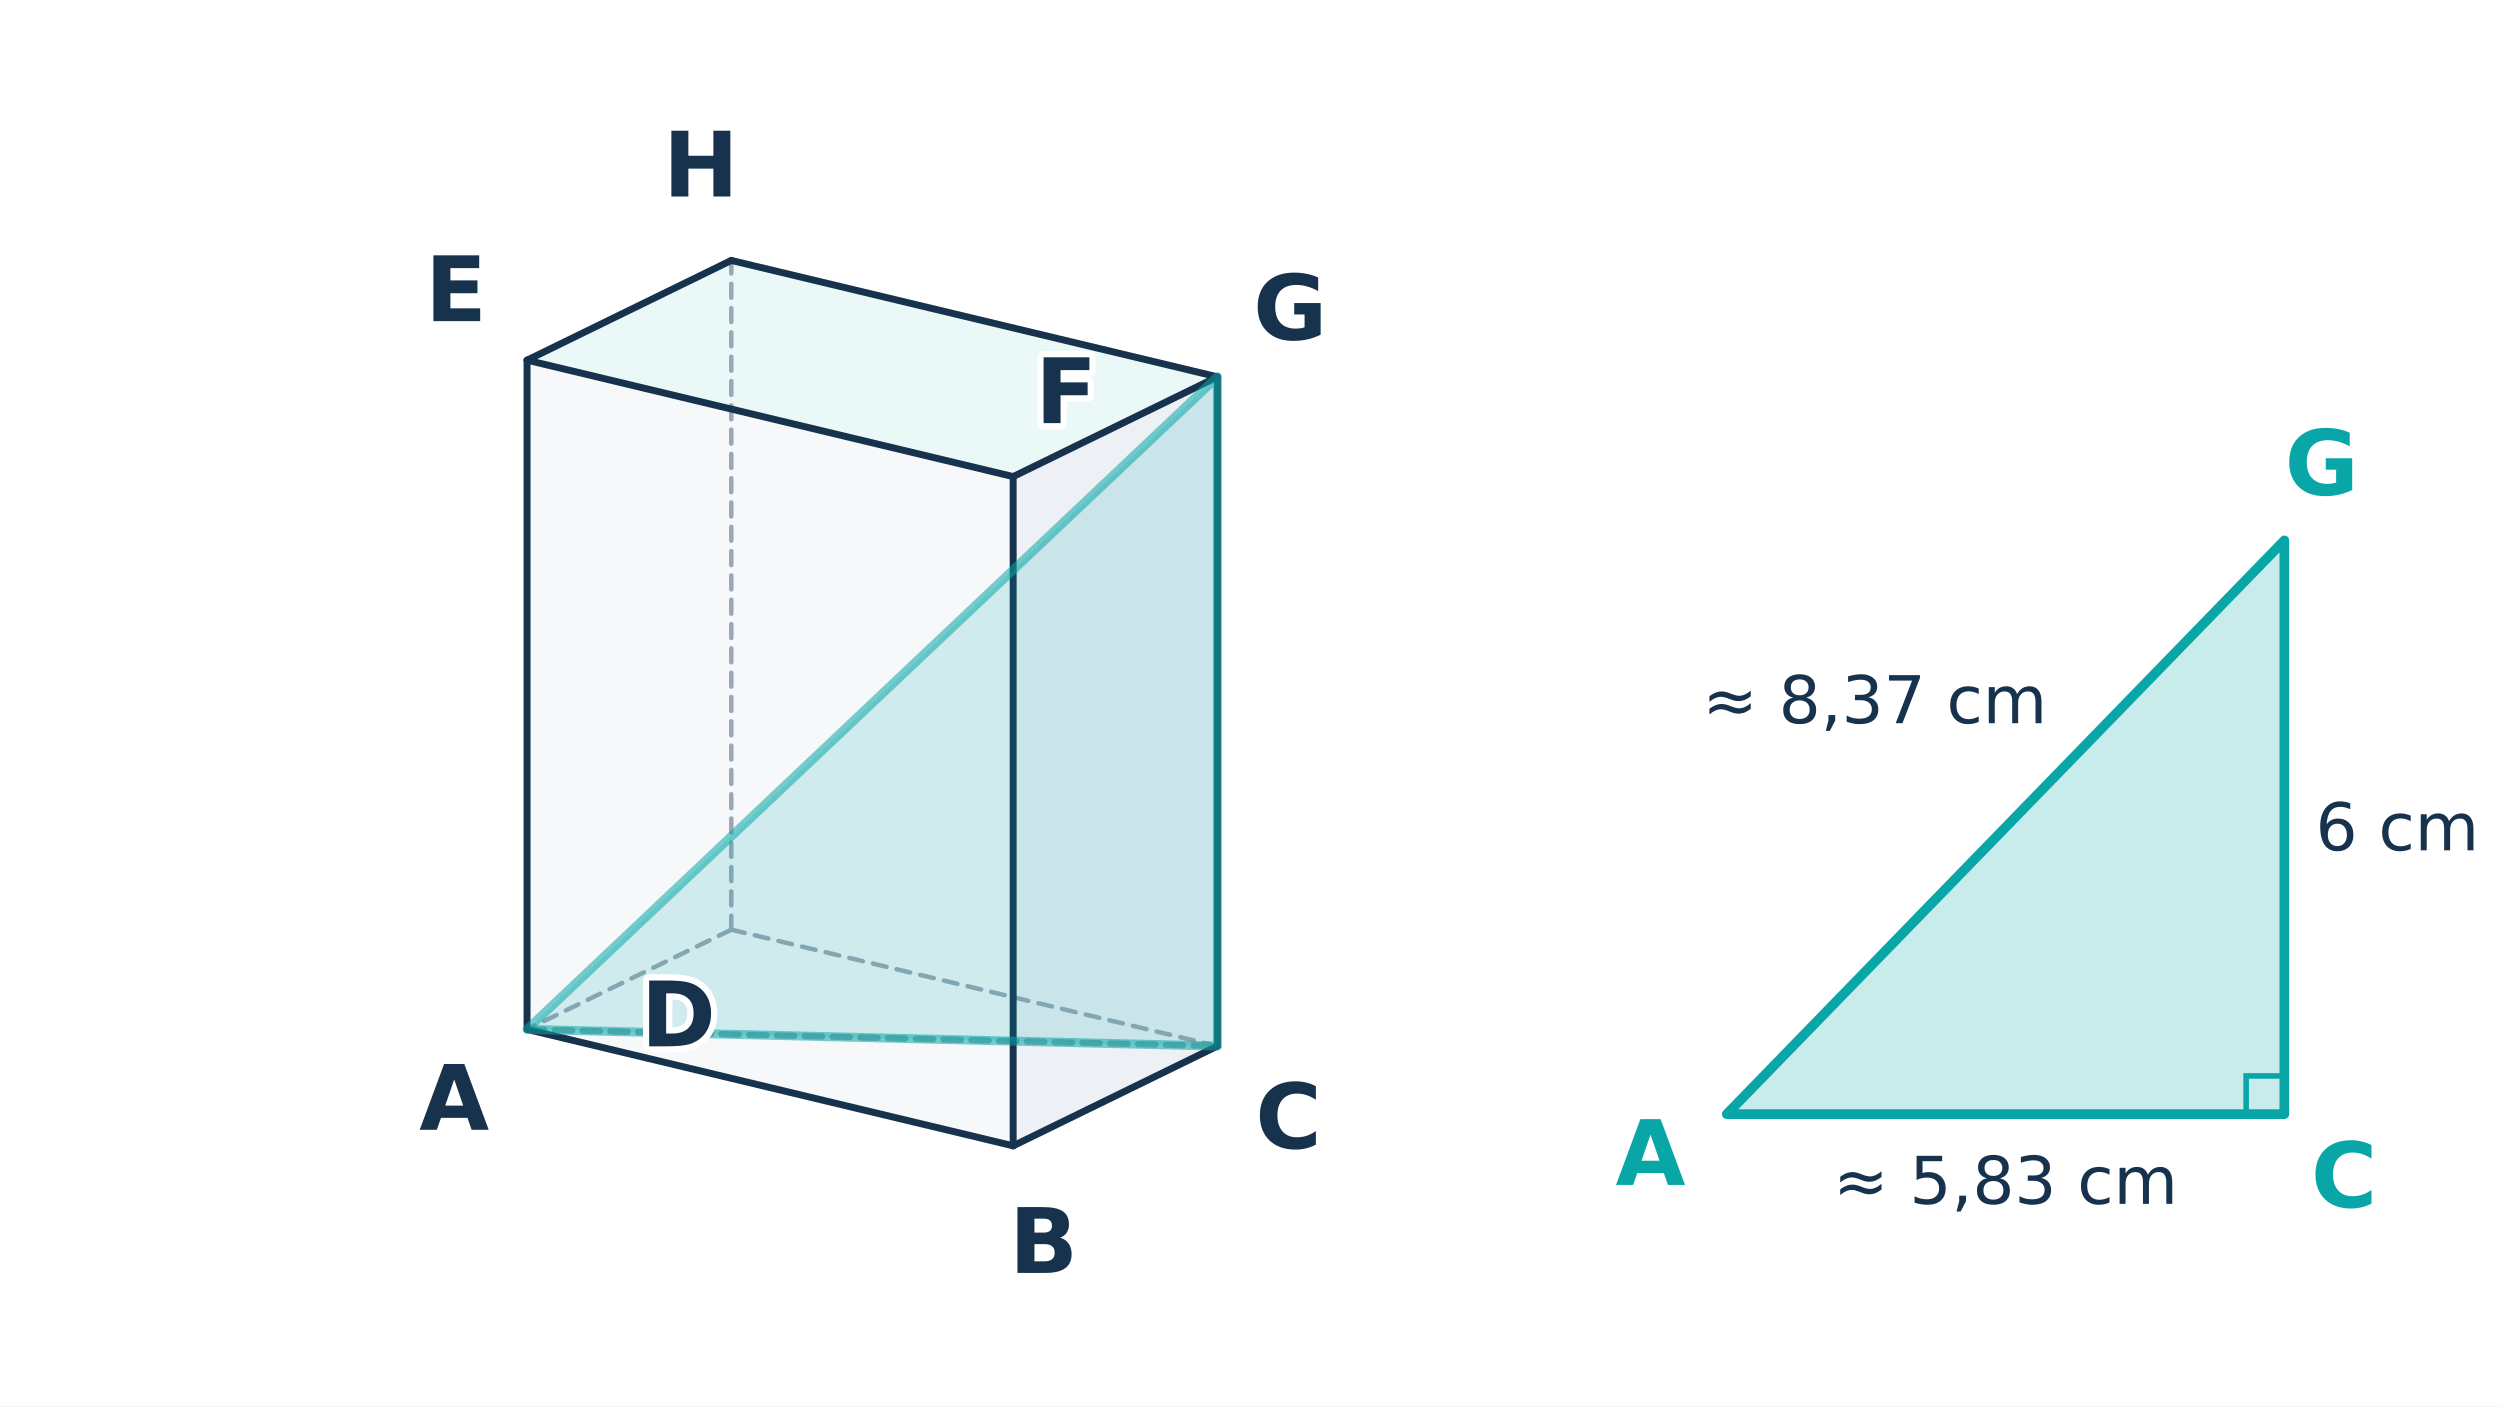
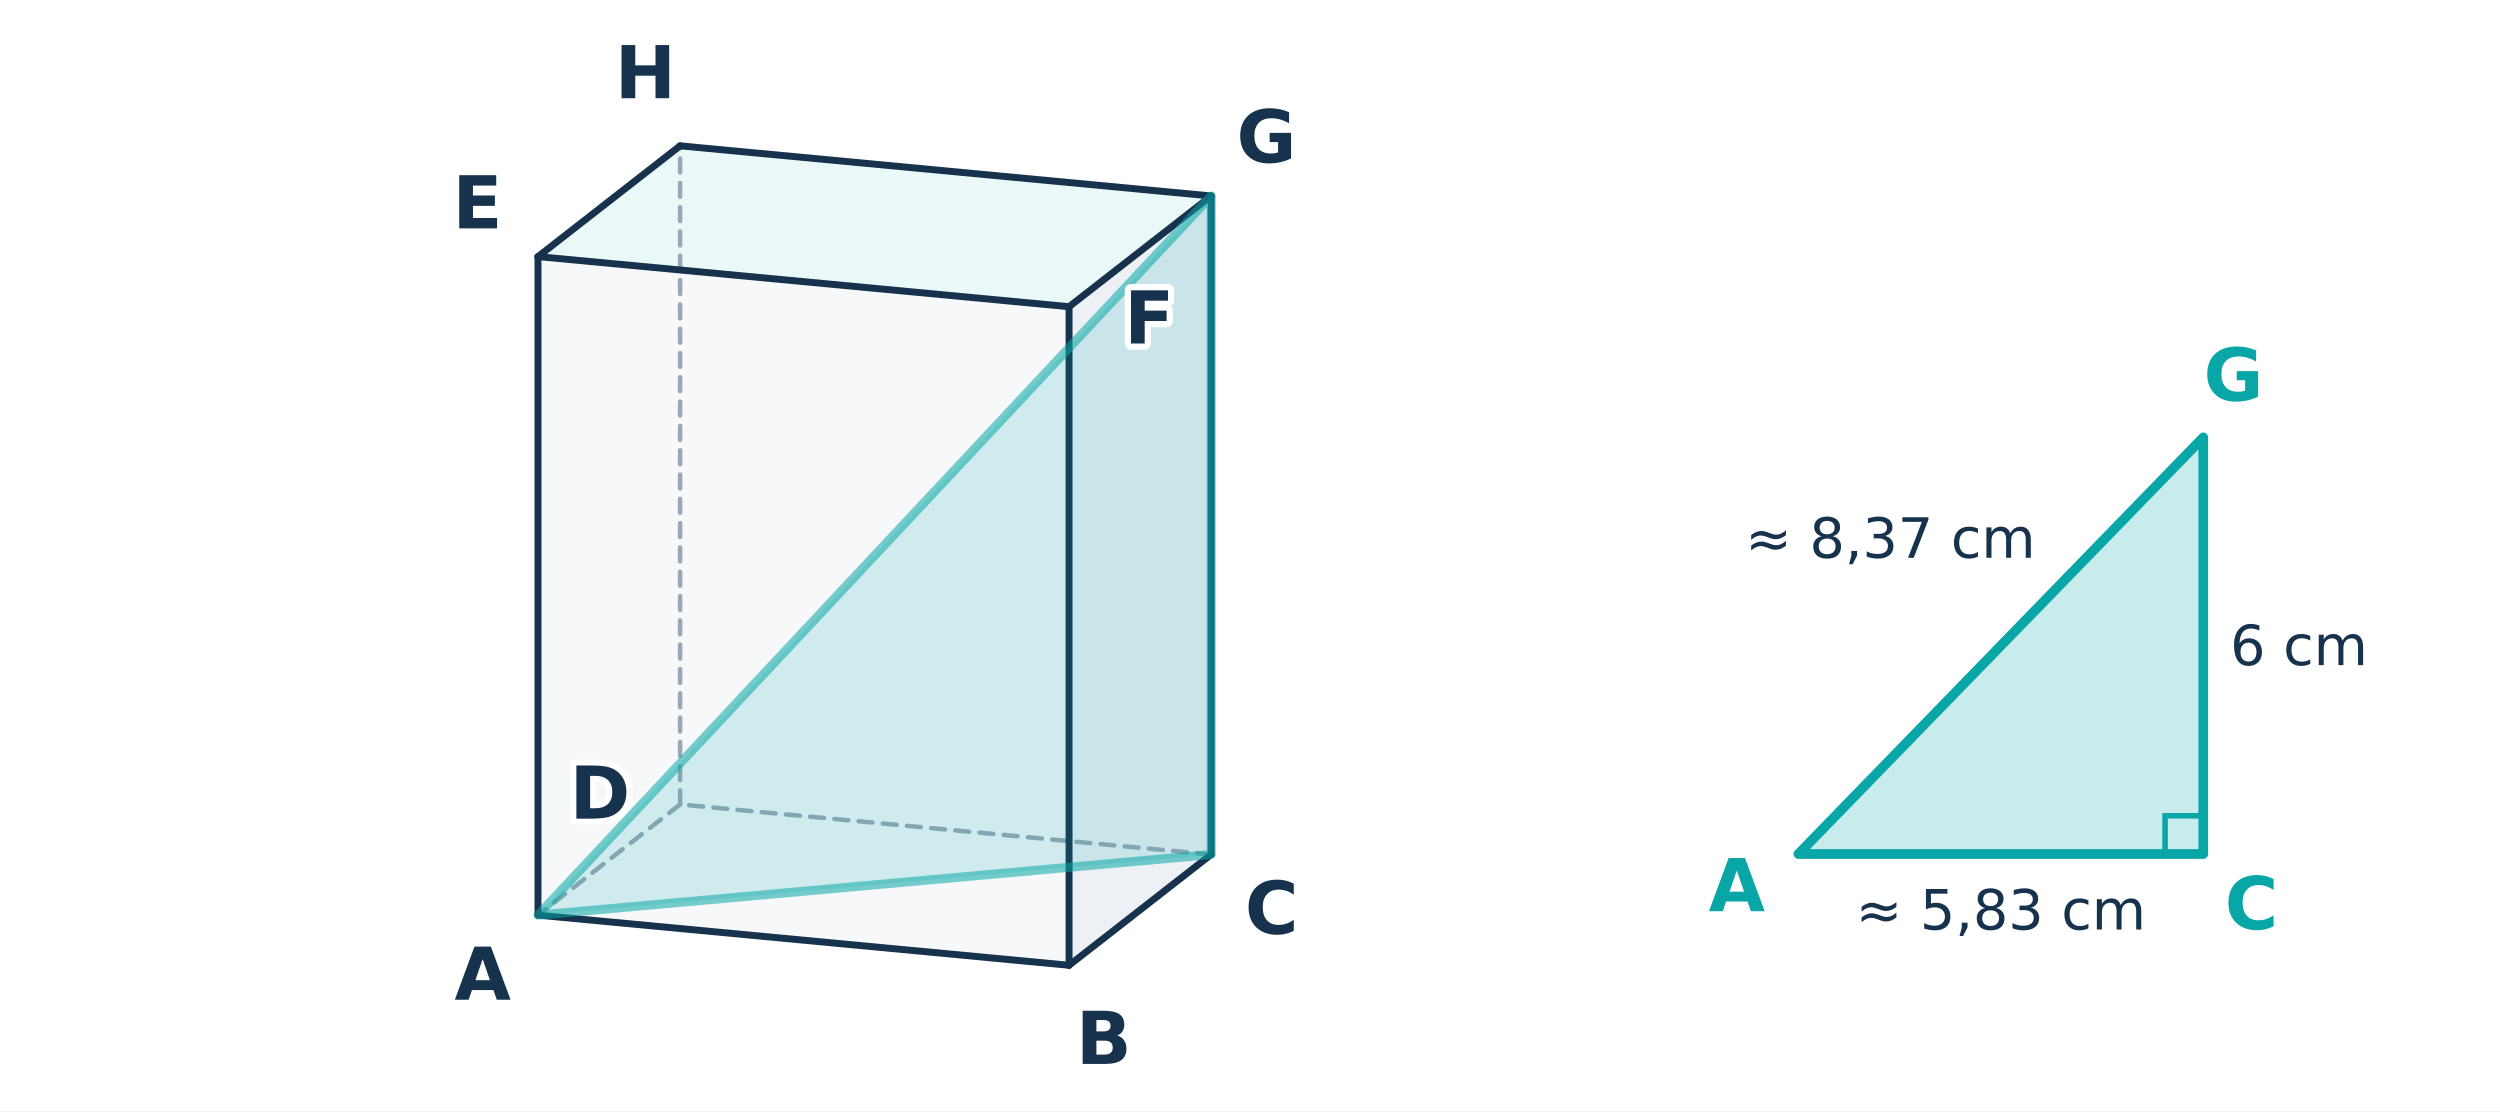
- <svg xmlns="http://www.w3.org/2000/svg" role="img" aria-label="Un pavé droit vu dans l espace, le triangle ACG surligné et rabattu à côté en vraie forme avec son angle droit" viewBox="0 0 720 405" width="720" height="405" font-family="DejaVu Sans, Arial, Helvetica, sans-serif">
-   <rect x="0" y="0" width="720" height="405" fill="#ffffff" />
-   <polygon points="151.79,103.73 291.79,137.26 350.61,108.53 210.61,75" fill="#EAF8F7" />
-   <polygon points="151.79,296.47 291.79,330 291.79,137.26 151.79,103.73" fill="#F6F8FA" />
-   <polygon points="291.79,330 350.61,301.27 350.61,108.53 291.79,137.26" fill="#EDF1F5" />
-   <line x1="350.61" y1="301.27" x2="210.61" y2="267.74" stroke="#9aa7b4" stroke-width="1.3" stroke-linecap="round" stroke-dasharray="4 3" />
-   <line x1="210.61" y1="267.74" x2="151.79" y2="296.47" stroke="#9aa7b4" stroke-width="1.3" stroke-linecap="round" stroke-dasharray="4 3" />
-   <line x1="210.61" y1="267.74" x2="210.61" y2="75" stroke="#9aa7b4" stroke-width="1.3" stroke-linecap="round" stroke-dasharray="4 3" />
-   <line x1="151.79" y1="296.47" x2="350.61" y2="301.27" stroke="#9aa7b4" stroke-width="1.8" stroke-linecap="round" stroke-dasharray="5 3" />
-   <line x1="151.79" y1="296.47" x2="291.79" y2="330" stroke="#17324D" stroke-width="2" stroke-linecap="round" />
-   <line x1="291.79" y1="330" x2="350.61" y2="301.27" stroke="#17324D" stroke-width="2" stroke-linecap="round" />
-   <line x1="151.79" y1="103.73" x2="291.79" y2="137.26" stroke="#17324D" stroke-width="2" stroke-linecap="round" />
-   <line x1="291.79" y1="137.26" x2="350.61" y2="108.53" stroke="#17324D" stroke-width="2" stroke-linecap="round" />
-   <line x1="350.61" y1="108.53" x2="210.61" y2="75" stroke="#17324D" stroke-width="2" stroke-linecap="round" />
-   <line x1="210.61" y1="75" x2="151.79" y2="103.73" stroke="#17324D" stroke-width="2" stroke-linecap="round" />
-   <line x1="151.79" y1="296.47" x2="151.79" y2="103.73" stroke="#17324D" stroke-width="2" stroke-linecap="round" />
-   <line x1="291.79" y1="330" x2="291.79" y2="137.26" stroke="#17324D" stroke-width="2" stroke-linecap="round" />
-   <line x1="350.61" y1="301.27" x2="350.61" y2="108.53" stroke="#17324D" stroke-width="2" stroke-linecap="round" />
-   <polygon points="151.79,296.47 350.61,301.27 350.61,108.53" fill="#08A6A6" fill-opacity="0.16" stroke="#08A6A6" stroke-width="2.6" stroke-linejoin="round" stroke-opacity="0.55" />
-   <polygon points="497.31,320.87 657.89,320.87 657.89,155.64" fill="#08A6A6" fill-opacity="0.22" stroke="#08A6A6" stroke-width="2.8" stroke-linejoin="round" />
+ <svg xmlns="http://www.w3.org/2000/svg" role="img" aria-label="Un pavé droit vu dans l espace, le triangle ACG surligné et rabattu à côté en vraie forme avec son angle droit" viewBox="0 0 720 320" width="720" height="320" font-family="DejaVu Sans, Arial, Helvetica, sans-serif">
+   <rect x="0" y="0" width="720" height="320" fill="#ffffff" />
+   <polygon points="154.94,73.9 307.89,88.33 348.82,56.44 195.87,42" fill="#EAF8F7" />
+   <polygon points="154.94,263.56 307.89,278 307.89,88.33 154.94,73.9" fill="#F6F8FA" />
+   <polygon points="307.89,278 348.82,246.1 348.82,56.44 307.89,88.33" fill="#EDF1F5" />
+   <line x1="348.82" y1="246.1" x2="195.87" y2="231.67" stroke="#9aa7b4" stroke-width="1.3" stroke-linecap="round" stroke-dasharray="4 3" />
+   <line x1="195.87" y1="231.67" x2="154.94" y2="263.56" stroke="#9aa7b4" stroke-width="1.3" stroke-linecap="round" stroke-dasharray="4 3" />
+   <line x1="195.87" y1="231.67" x2="195.87" y2="42" stroke="#9aa7b4" stroke-width="1.3" stroke-linecap="round" stroke-dasharray="4 3" />
+   <line x1="154.94" y1="263.56" x2="307.89" y2="278" stroke="#17324D" stroke-width="2" stroke-linecap="round" />
+   <line x1="307.89" y1="278" x2="348.82" y2="246.1" stroke="#17324D" stroke-width="2" stroke-linecap="round" />
+   <line x1="154.94" y1="73.9" x2="307.89" y2="88.33" stroke="#17324D" stroke-width="2" stroke-linecap="round" />
+   <line x1="307.89" y1="88.33" x2="348.82" y2="56.44" stroke="#17324D" stroke-width="2" stroke-linecap="round" />
+   <line x1="348.82" y1="56.44" x2="195.87" y2="42" stroke="#17324D" stroke-width="2" stroke-linecap="round" />
+   <line x1="195.87" y1="42" x2="154.94" y2="73.9" stroke="#17324D" stroke-width="2" stroke-linecap="round" />
+   <line x1="154.94" y1="263.56" x2="154.94" y2="73.9" stroke="#17324D" stroke-width="2" stroke-linecap="round" />
+   <line x1="307.89" y1="278" x2="307.89" y2="88.33" stroke="#17324D" stroke-width="2" stroke-linecap="round" />
+   <line x1="348.82" y1="246.1" x2="348.82" y2="56.44" stroke="#17324D" stroke-width="2" stroke-linecap="round" />
+   <polygon points="154.94,263.56 348.82,246.1 348.82,56.44" fill="#08A6A6" fill-opacity="0.16" stroke="#08A6A6" stroke-width="2.6" stroke-linejoin="round" stroke-opacity="0.55" />
+   <polygon points="517.94,245.95 634.54,245.95 634.54,125.97" fill="#08A6A6" fill-opacity="0.22" stroke="#08A6A6" stroke-width="2.8" stroke-linejoin="round" />
  <g opacity="1">
-     <polyline points="657.89,309.87 646.89,309.87 646.89,320.87" fill="none" stroke="#08A6A6" stroke-width="1.6" />
-     <text x="577.6" y="346.71" font-size="19" text-anchor="middle" fill="#17324D" paint-order="stroke" stroke="#ffffff" stroke-width="3.6" stroke-linejoin="round">≈ 5,83 cm</text>
-     <text x="690.43" y="244.9" font-size="19" text-anchor="middle" fill="#17324D" paint-order="stroke" stroke="#ffffff" stroke-width="3.6" stroke-linejoin="round">6 cm</text>
-     <text x="539.93" y="208.29" font-size="19" text-anchor="middle" fill="#17324D" paint-order="stroke" stroke="#ffffff" stroke-width="3.6" stroke-linejoin="round">≈ 8,37 cm</text>
-     <text x="475.35" y="341.27" font-size="26" text-anchor="middle" fill="#08A6A6" font-weight="bold" paint-order="stroke" stroke="#ffffff" stroke-width="3.6" stroke-linejoin="round">A</text>
-     <text x="675.1" y="347.68" font-size="26" text-anchor="middle" fill="#08A6A6" font-weight="bold" paint-order="stroke" stroke="#ffffff" stroke-width="3.6" stroke-linejoin="round">C</text>
-     <text x="668.68" y="142.52" font-size="26" text-anchor="middle" fill="#08A6A6" font-weight="bold" paint-order="stroke" stroke="#ffffff" stroke-width="3.6" stroke-linejoin="round">G</text>
+     <polyline points="634.54,234.95 623.54,234.95 623.54,245.95" fill="none" stroke="#08A6A6" stroke-width="1.6" />
+     <text x="576.24" y="267.71" font-size="16" text-anchor="middle" fill="#17324D" paint-order="stroke" stroke="#ffffff" stroke-width="3.6" stroke-linejoin="round">≈ 5,83 cm</text>
+     <text x="662.1" y="191.56" font-size="16" text-anchor="middle" fill="#17324D" paint-order="stroke" stroke="#ffffff" stroke-width="3.6" stroke-linejoin="round">6 cm</text>
+     <text x="544.43" y="160.65" font-size="16" text-anchor="middle" fill="#17324D" paint-order="stroke" stroke="#ffffff" stroke-width="3.6" stroke-linejoin="round">≈ 8,37 cm</text>
+     <text x="500.2" y="262.43" font-size="21" text-anchor="middle" fill="#08A6A6" font-weight="bold" paint-order="stroke" stroke="#ffffff" stroke-width="3.6" stroke-linejoin="round">A</text>
+     <text x="648.44" y="267.61" font-size="21" text-anchor="middle" fill="#08A6A6" font-weight="bold" paint-order="stroke" stroke="#ffffff" stroke-width="3.6" stroke-linejoin="round">C</text>
+     <text x="643.26" y="115.38" font-size="21" text-anchor="middle" fill="#08A6A6" font-weight="bold" paint-order="stroke" stroke="#ffffff" stroke-width="3.6" stroke-linejoin="round">G</text>
  </g>
-   <text x="130.81" y="325.39" font-size="26" text-anchor="middle" fill="#17324D" font-weight="bold" paint-order="stroke" stroke="#ffffff" stroke-width="3.6" stroke-linejoin="round">A</text>
-   <text x="300.55" y="366.6" font-size="26" text-anchor="middle" fill="#17324D" font-weight="bold" paint-order="stroke" stroke="#ffffff" stroke-width="3.6" stroke-linejoin="round">B</text>
-   <text x="371.09" y="330.71" font-size="26" text-anchor="middle" fill="#17324D" font-weight="bold" paint-order="stroke" stroke="#ffffff" stroke-width="3.6" stroke-linejoin="round">C</text>
-   <text x="195.36" y="301.34" font-size="26" text-anchor="middle" fill="#17324D" font-weight="bold" paint-order="stroke" stroke="#ffffff" stroke-width="3.6" stroke-linejoin="round">D</text>
-   <text x="131.31" y="92.49" font-size="26" text-anchor="middle" fill="#17324D" font-weight="bold" paint-order="stroke" stroke="#ffffff" stroke-width="3.6" stroke-linejoin="round">E</text>
-   <text x="307.04" y="121.86" font-size="26" text-anchor="middle" fill="#17324D" font-weight="bold" paint-order="stroke" stroke="#ffffff" stroke-width="3.6" stroke-linejoin="round">F</text>
-   <text x="371.59" y="97.81" font-size="26" text-anchor="middle" fill="#17324D" font-weight="bold" paint-order="stroke" stroke="#ffffff" stroke-width="3.6" stroke-linejoin="round">G</text>
-   <text x="201.85" y="56.6" font-size="26" text-anchor="middle" fill="#17324D" font-weight="bold" paint-order="stroke" stroke="#ffffff" stroke-width="3.6" stroke-linejoin="round">H</text>
+   <text x="139.01" y="287.93" font-size="21" text-anchor="middle" fill="#17324D" font-weight="bold" paint-order="stroke" stroke="#ffffff" stroke-width="3.6" stroke-linejoin="round">A</text>
+   <text x="317.89" y="306.41" font-size="21" text-anchor="middle" fill="#17324D" font-weight="bold" paint-order="stroke" stroke="#ffffff" stroke-width="3.6" stroke-linejoin="round">B</text>
+   <text x="366.25" y="268.93" font-size="21" text-anchor="middle" fill="#17324D" font-weight="bold" paint-order="stroke" stroke="#ffffff" stroke-width="3.6" stroke-linejoin="round">C</text>
+   <text x="172.79" y="235.77" font-size="21" text-anchor="middle" fill="#17324D" font-weight="bold" paint-order="stroke" stroke="#ffffff" stroke-width="3.6" stroke-linejoin="round">D</text>
+   <text x="137.51" y="65.77" font-size="21" text-anchor="middle" fill="#17324D" font-weight="bold" paint-order="stroke" stroke="#ffffff" stroke-width="3.6" stroke-linejoin="round">E</text>
+   <text x="330.97" y="98.93" font-size="21" text-anchor="middle" fill="#17324D" font-weight="bold" paint-order="stroke" stroke="#ffffff" stroke-width="3.6" stroke-linejoin="round">F</text>
+   <text x="364.75" y="46.77" font-size="21" text-anchor="middle" fill="#17324D" font-weight="bold" paint-order="stroke" stroke="#ffffff" stroke-width="3.6" stroke-linejoin="round">G</text>
+   <text x="185.87" y="28.29" font-size="21" text-anchor="middle" fill="#17324D" font-weight="bold" paint-order="stroke" stroke="#ffffff" stroke-width="3.6" stroke-linejoin="round">H</text>
</svg>
